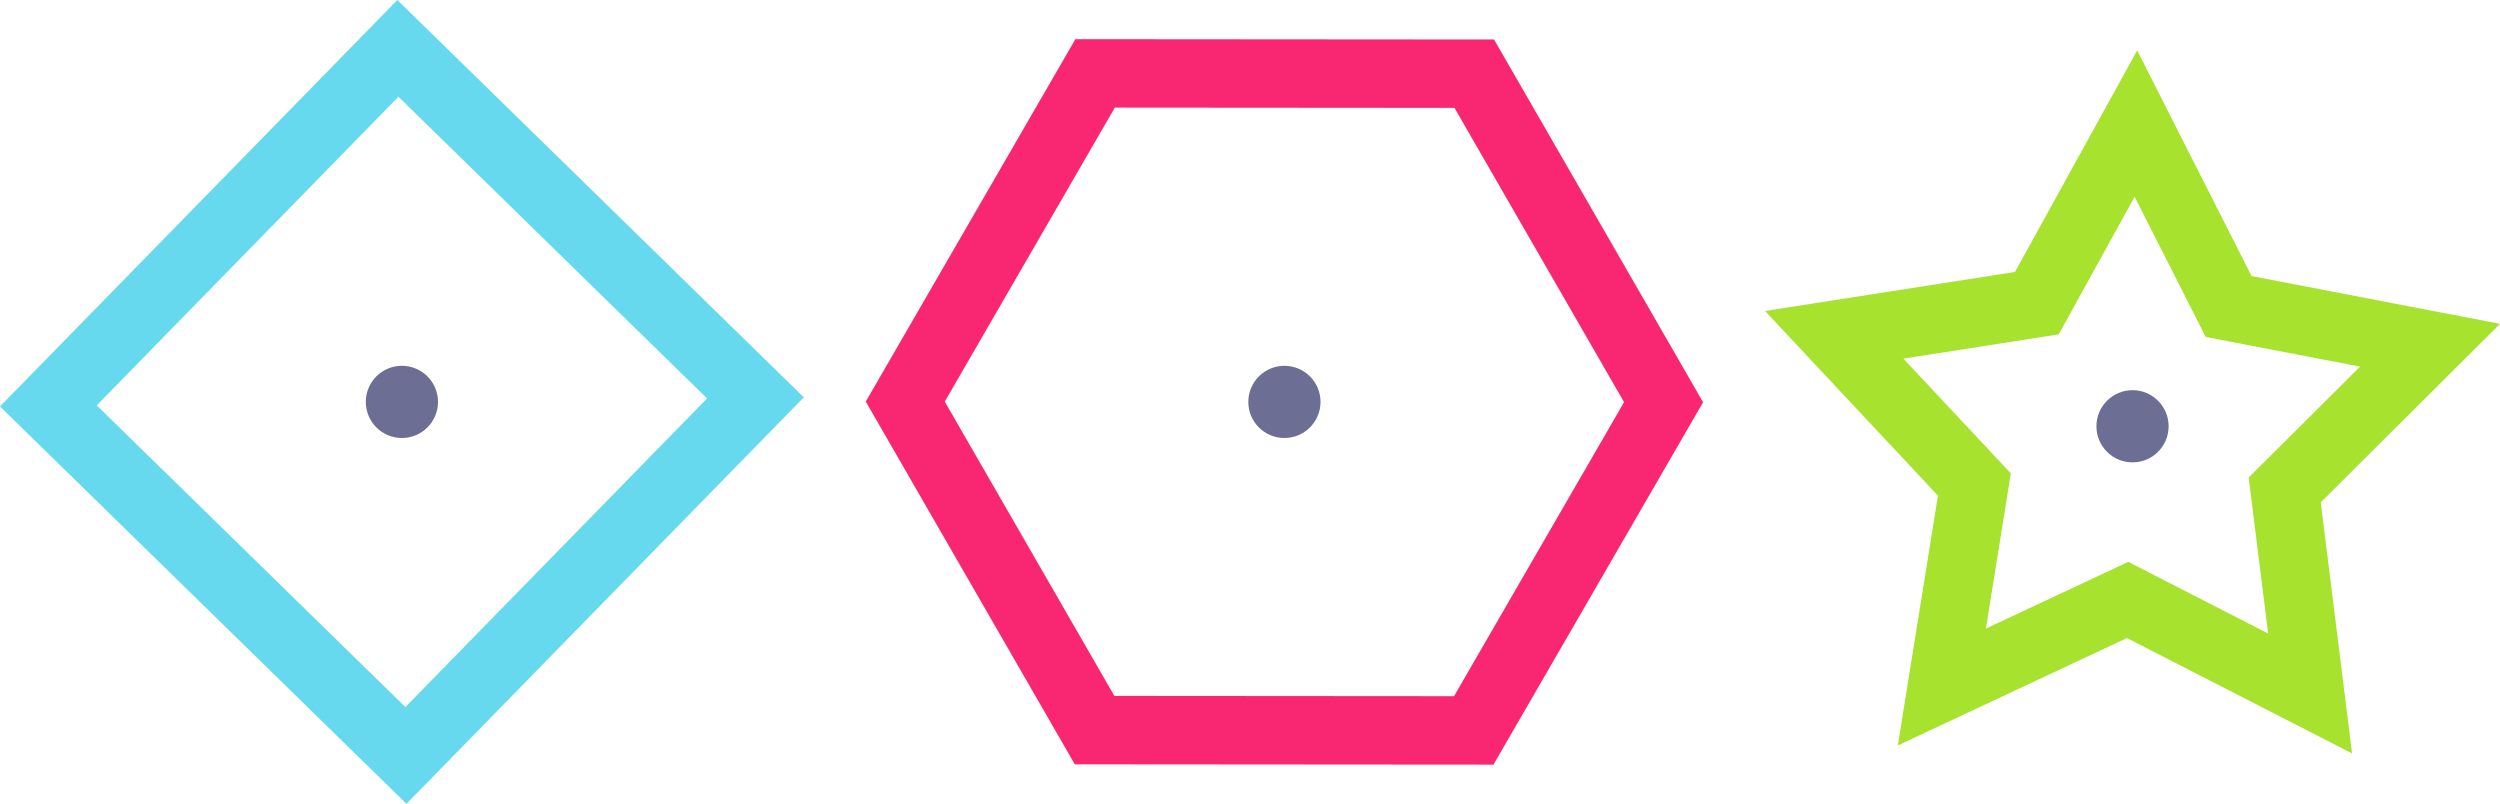
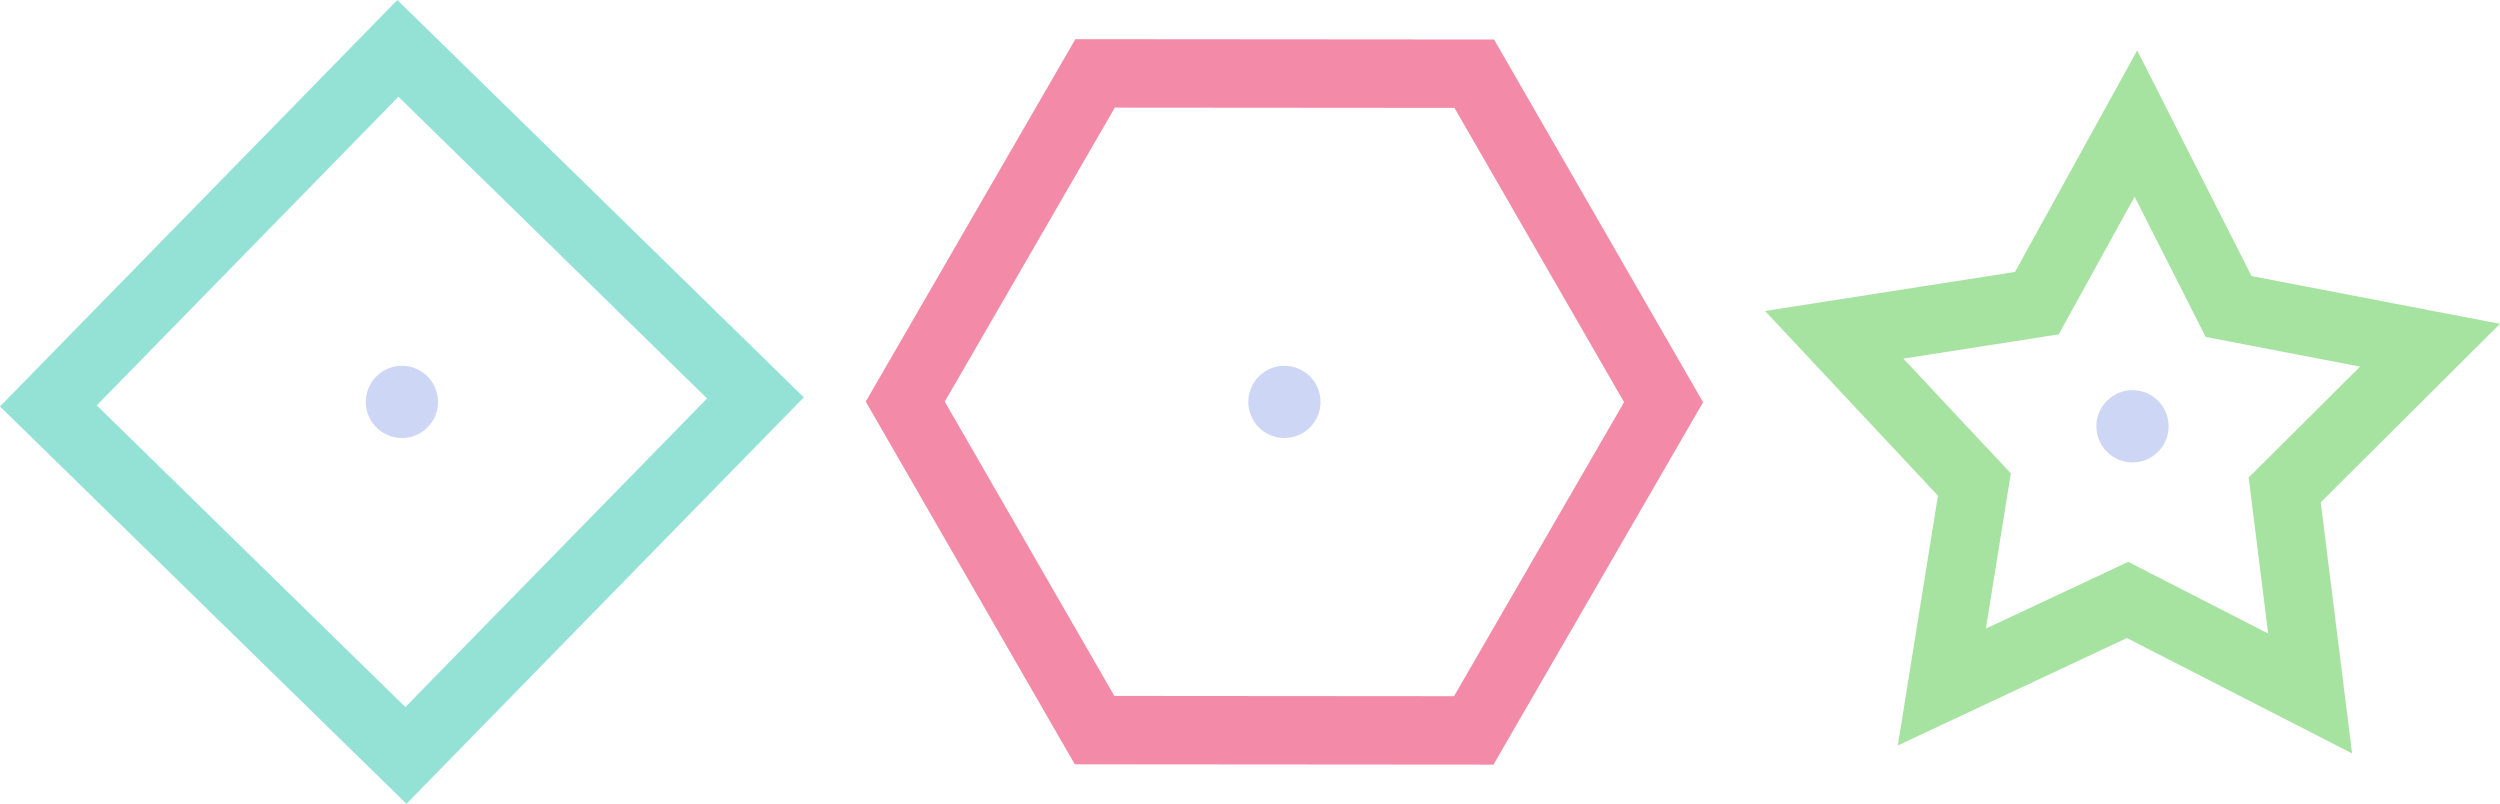
- <svg xmlns="http://www.w3.org/2000/svg" id="svg8" version="1.1" viewBox="0 0 316.608 101.798" height="101.798mm" width="316.608mm">
+ <svg xmlns="http://www.w3.org/2000/svg" id="svg8" version="1.1" viewBox="0 0 251.707 80.93" height="80.93mm" width="251.707mm">
  <defs id="defs2" />
-   <g transform="translate(-218.0545,41.92665)" id="layer1">
-     <path d="M 269.462,53.744 224.181,9.481 268.444,-35.8 313.726,8.463 Z" id="path835" style="fill:none;stroke:#66d9ef;stroke-width:8.665;stroke-linecap:round" />
-     <path d="m 404.695,50.576 -48.018,-0.037 -23.977,-41.604 24.041,-41.566 48.018,0.037 23.977,41.604 z" id="path837" style="fill:none;stroke:#f92672;stroke-width:8.665;stroke-linecap:round" />
-     <path d="M 468.097,19.434 450.344,0.474 476.007,-3.534 488.553,-26.277 500.296,-3.109 525.802,1.795 507.397,20.122 510.615,45.896 487.497,34.054 463.979,45.079 Z" id="path839" style="fill:none;stroke:#a6e22e;stroke-width:8.665;stroke-linecap:round" />
-     <circle r="4.572" cy="8.972" cx="268.953" id="path841" style="fill:#6c6f93;stroke:none;stroke-width:8.665;stroke-linecap:round" />
-     <circle style="fill:#6c6f93;stroke:none;stroke-width:8.665;stroke-linecap:round" id="circle843" cx="380.718" cy="8.972" r="4.572" />
-     <circle r="4.572" cy="12.059" cx="488.124" id="circle845" style="fill:#6c6f93;stroke:none;stroke-width:8.665;stroke-linecap:round" />
+   <g transform="translate(-218.0545,21.05906)" id="layer1">
+     <path d="M 269.462,53.744 224.181,9.481 268.444,-35.8 313.726,8.463 Z" id="path835" style="fill:none;stroke:#94e2d5;stroke-width:8.665;stroke-linecap:round" transform="matrix(0.7950094,0,0,0.7950094,44.69911,12.27303)" />
+     <path d="m 404.695,50.576 -48.018,-0.037 -23.977,-41.604 24.041,-41.566 48.018,0.037 23.977,41.604 z" id="path837" style="fill:none;stroke:#f38ba8;stroke-width:8.665;stroke-linecap:round" transform="matrix(0.7950094,0,0,0.7950094,44.69911,12.27303)" />
+     <path d="M 468.097,19.434 450.344,0.474 476.007,-3.534 488.553,-26.277 500.296,-3.109 525.802,1.795 507.397,20.122 510.615,45.896 487.497,34.054 463.979,45.079 Z" id="path839" style="fill:none;stroke:#a6e3a1;stroke-width:8.665;stroke-linecap:round" transform="matrix(0.7950094,0,0,0.7950094,44.69911,12.27303)" />
+     <circle r="3.635" cy="19.406" cx="258.52" id="path841" style="fill:#cdd6f4;stroke:none;stroke-width:6.889;stroke-linecap:round" />
+     <circle style="fill:#cdd6f4;stroke:none;stroke-width:6.889;stroke-linecap:round" id="circle843" cx="347.374" cy="19.406" r="3.635" />
+     <circle r="3.635" cy="21.86" cx="432.762" id="circle845" style="fill:#cdd6f4;stroke:none;stroke-width:6.889;stroke-linecap:round" />
  </g>
</svg>
